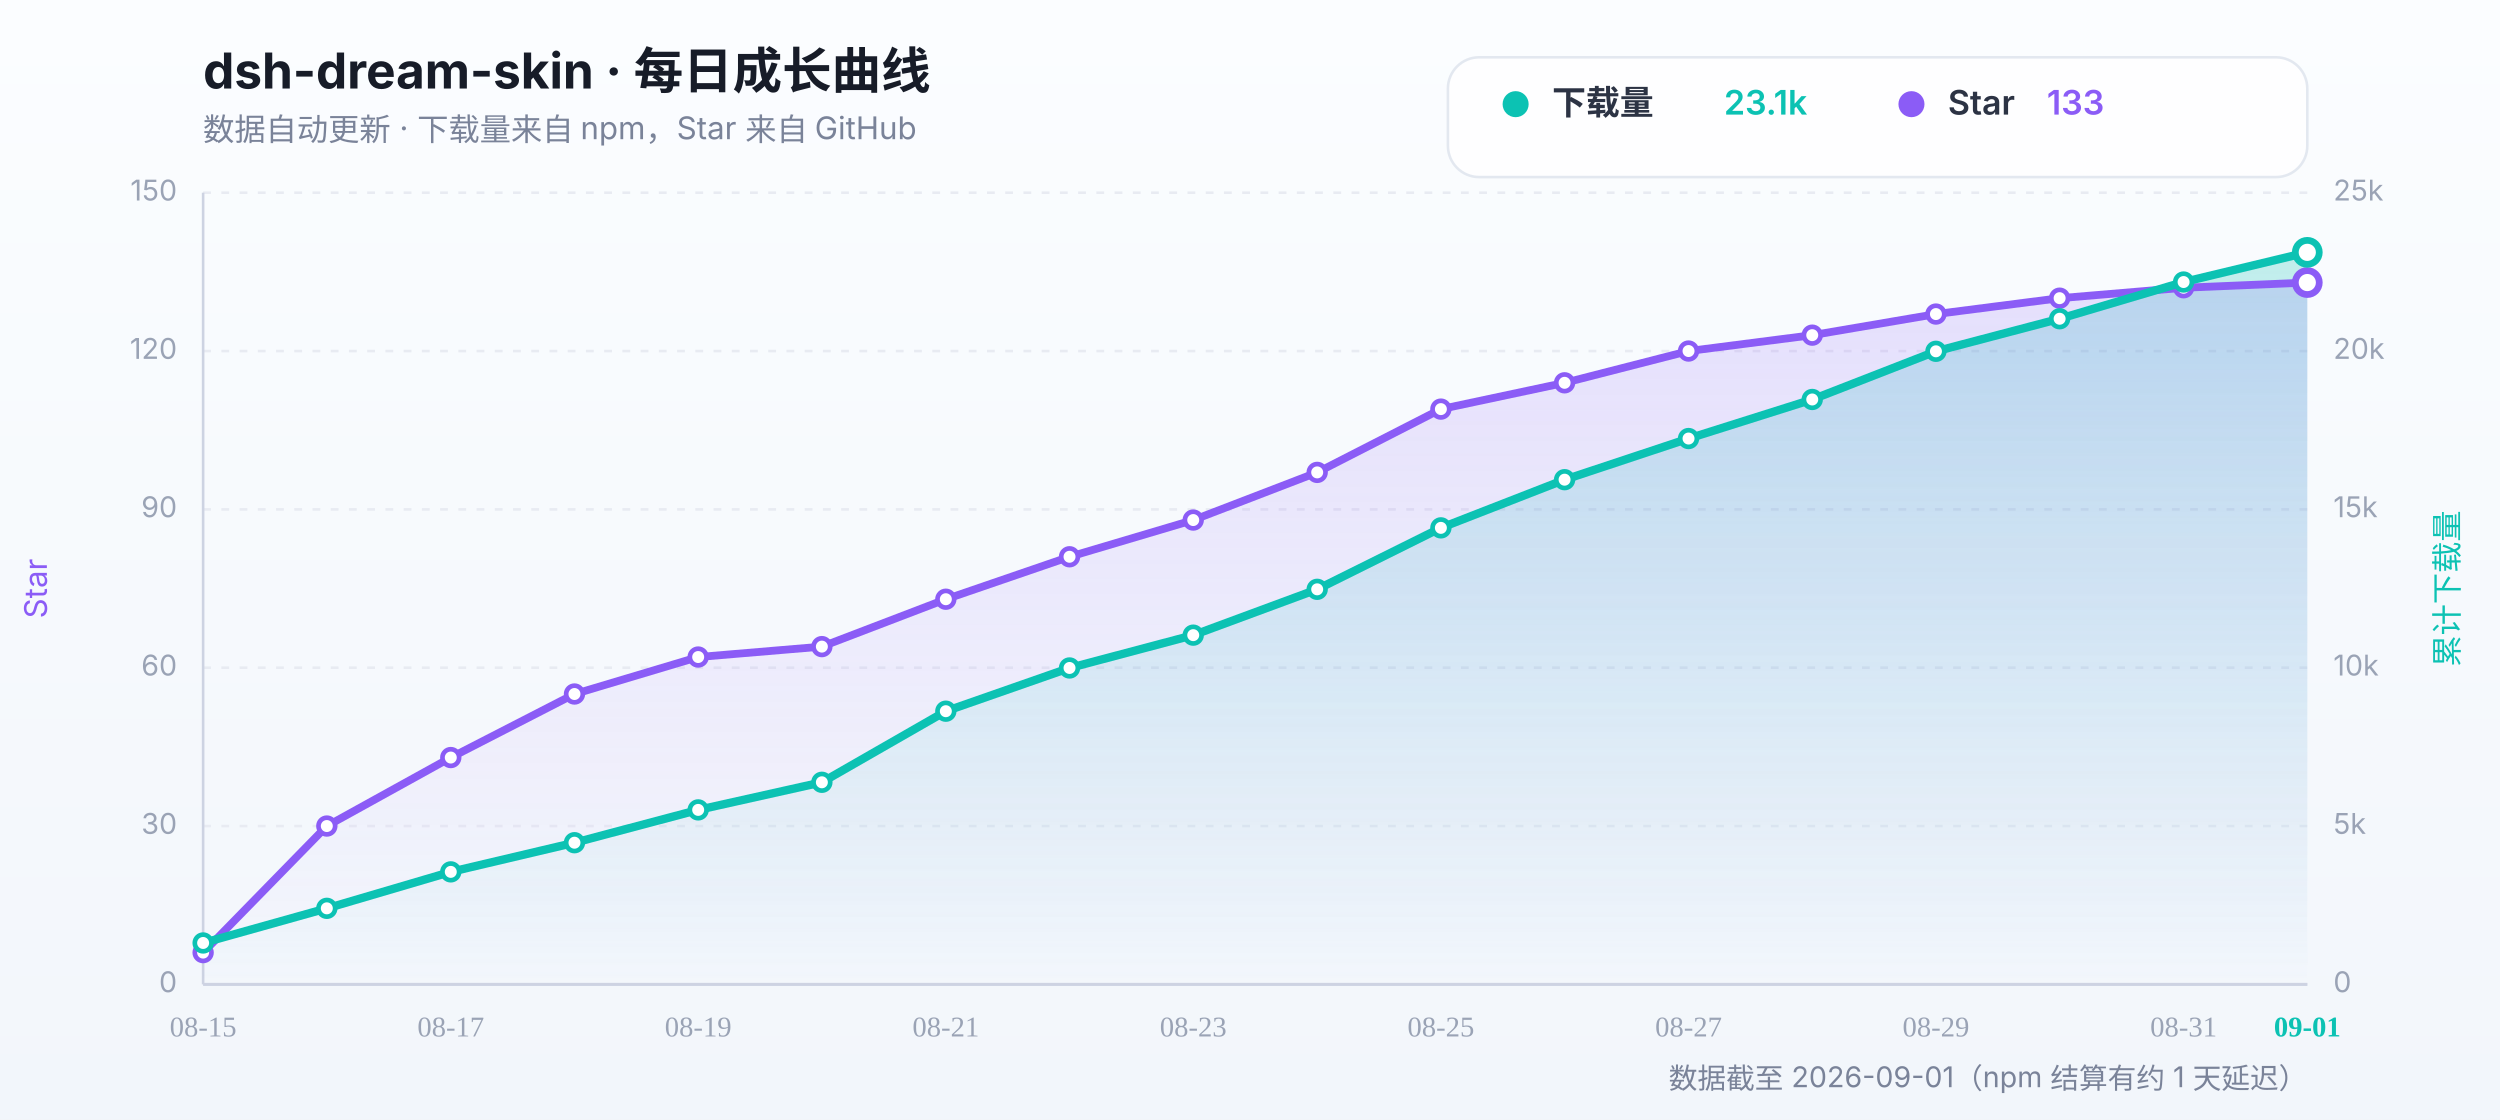
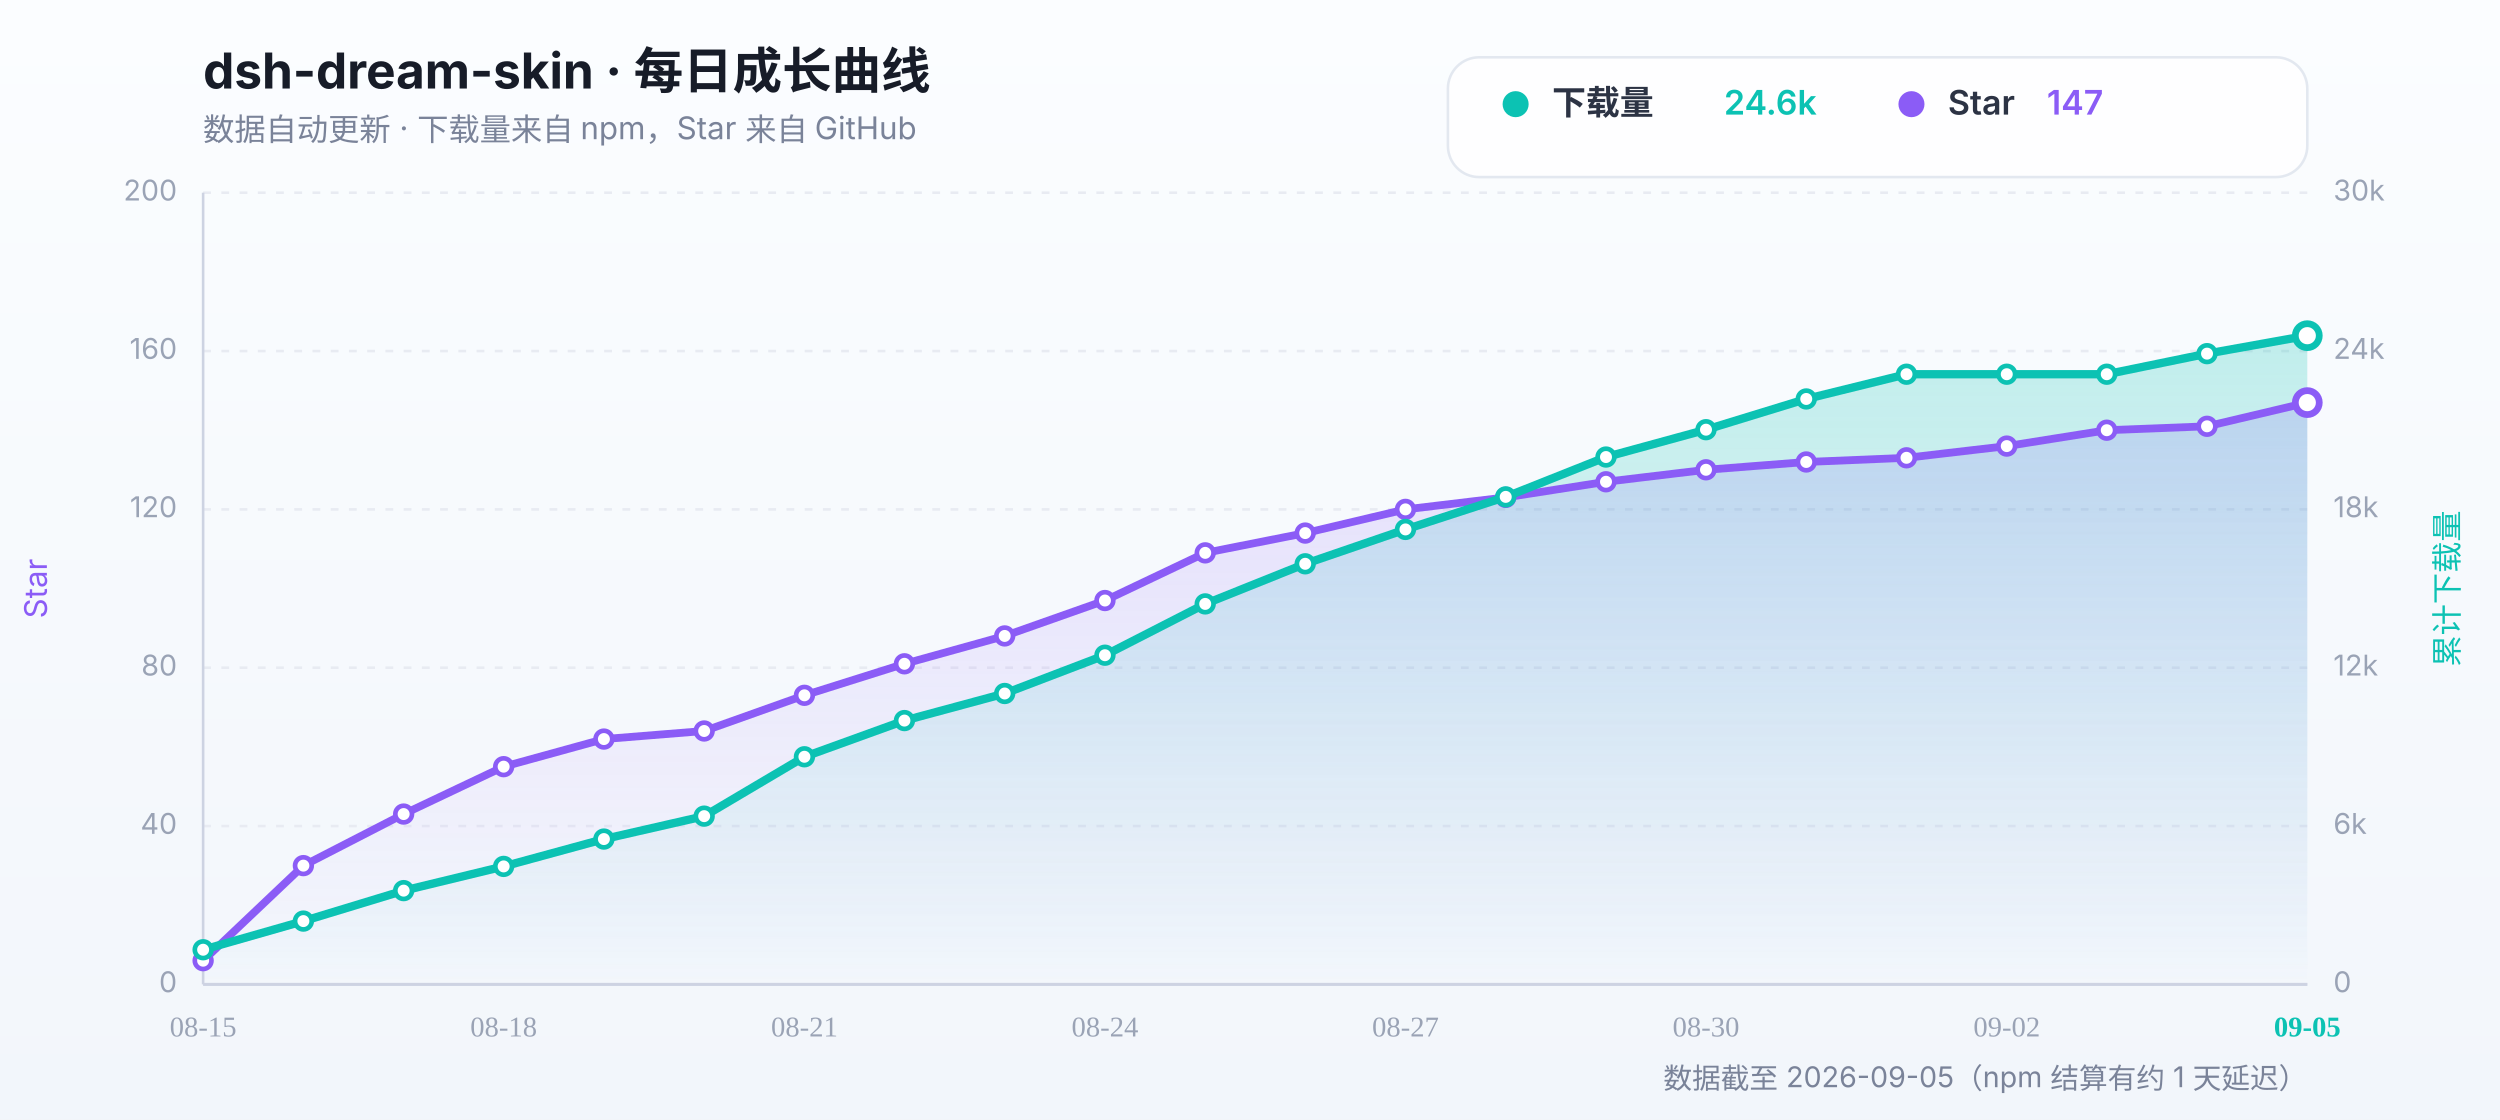
<svg xmlns="http://www.w3.org/2000/svg" width="960" height="430" viewBox="0 0 960 430" role="img" aria-label="dsh-dream-skin 每日 Star 与累计下载量双轴折线图">
  <defs>
    <linearGradient id="gradDl" x1="0" y1="0" x2="0" y2="1">
      <stop offset="0%" stop-color="#0cc2b3" stop-opacity="0.24" />
      <stop offset="100%" stop-color="#0cc2b3" stop-opacity="0" />
    </linearGradient>
    <linearGradient id="gradSt" x1="0" y1="0" x2="0" y2="1">
      <stop offset="0%" stop-color="#8b5cf6" stop-opacity="0.18" />
      <stop offset="100%" stop-color="#8b5cf6" stop-opacity="0" />
    </linearGradient>
    <linearGradient id="bgGrad" x1="0" y1="0" x2="0" y2="1">
      <stop offset="0%" stop-color="#fbfdff" />
      <stop offset="100%" stop-color="#f2f6fb" />
    </linearGradient>
  </defs>
  <rect width="960" height="430" fill="url(#bgGrad)" />
  <g font-family="system-ui,-apple-system,'Segoe UI',sans-serif">
    <text x="18" y="226" font-size="12" fill="#8b5cf6" transform="rotate(-90 18 226)" text-anchor="middle">Star</text>
    <text x="944" y="226" font-size="12" fill="#0cc2b3" transform="rotate(-90 944 226)" text-anchor="middle">累计下载量</text>
  </g>
  <text x="78" y="34" font-size="19" font-weight="700" fill="#171c28" font-family="system-ui,-apple-system,'Segoe UI',sans-serif">dsh-dream-skin · 每日成长曲线</text>
  <text x="78" y="54" font-size="12" fill="#7a8399" font-family="system-ui,-apple-system,'Segoe UI',sans-serif">数据自动更新 · 下载量来自 npm，Star 来自 GitHub</text>
  <g font-family="system-ui,-apple-system,'Segoe UI',sans-serif">
    <rect x="556" y="22" width="330" height="46" rx="12" fill="#ffffff" fill-opacity="0.72" stroke="#e3e8f0" stroke-width="1" />
    <circle cx="582" cy="40" r="5" fill="#0cc2b3" />
    <text x="596" y="44" font-size="13" font-weight="600" fill="#2c3344">下载量</text>
-     <text x="662" y="44" font-size="13" font-weight="600" fill="#0cc2b3">23.1k</text>
+     <text x="662" y="44" font-size="13" font-weight="600" fill="#0cc2b3">24.6k</text>
    <circle cx="734" cy="40" r="5" fill="#8b5cf6" />
    <text x="748" y="44" font-size="13" font-weight="600" fill="#2c3344">Star</text>
-     <text x="786" y="44" font-size="13" font-weight="600" fill="#8b5cf6">133</text>
+     <text x="786" y="44" font-size="13" font-weight="600" fill="#8b5cf6">147</text>
  </g>
  <line x1="78" y1="378.0" x2="886" y2="378.0" stroke="#d3d9e8" stroke-width="1.2" />
  <line x1="78" y1="317.2" x2="886" y2="317.2" stroke="#e8ebf2" stroke-width="1" stroke-dasharray="3 4" />
  <line x1="78" y1="256.4" x2="886" y2="256.4" stroke="#e8ebf2" stroke-width="1" stroke-dasharray="3 4" />
  <line x1="78" y1="195.6" x2="886" y2="195.6" stroke="#e8ebf2" stroke-width="1" stroke-dasharray="3 4" />
  <line x1="78" y1="134.8" x2="886" y2="134.8" stroke="#e8ebf2" stroke-width="1" stroke-dasharray="3 4" />
  <line x1="78" y1="74.0" x2="886" y2="74.0" stroke="#e8ebf2" stroke-width="1" stroke-dasharray="3 4" />
  <g font-family="system-ui,-apple-system,'Segoe UI',sans-serif">
    <text x="68" y="381.0" text-anchor="end" font-size="11" fill="#9aa3b5">0</text>
-     <text x="68" y="320.2" text-anchor="end" font-size="11" fill="#9aa3b5">30</text>
-     <text x="68" y="259.4" text-anchor="end" font-size="11" fill="#9aa3b5">60</text>
-     <text x="68" y="198.6" text-anchor="end" font-size="11" fill="#9aa3b5">90</text>
-     <text x="68" y="137.8" text-anchor="end" font-size="11" fill="#9aa3b5">120</text>
-     <text x="68" y="77.0" text-anchor="end" font-size="11" fill="#9aa3b5">150</text>
+     <text x="68" y="320.2" text-anchor="end" font-size="11" fill="#9aa3b5">40</text>
+     <text x="68" y="259.4" text-anchor="end" font-size="11" fill="#9aa3b5">80</text>
+     <text x="68" y="198.6" text-anchor="end" font-size="11" fill="#9aa3b5">120</text>
+     <text x="68" y="137.8" text-anchor="end" font-size="11" fill="#9aa3b5">160</text>
+     <text x="68" y="77.0" text-anchor="end" font-size="11" fill="#9aa3b5">200</text>
    <text x="896" y="381.0" text-anchor="start" font-size="11" fill="#9aa3b5">0</text>
-     <text x="896" y="320.2" text-anchor="start" font-size="11" fill="#9aa3b5">5k</text>
-     <text x="896" y="259.4" text-anchor="start" font-size="11" fill="#9aa3b5">10k</text>
-     <text x="896" y="198.6" text-anchor="start" font-size="11" fill="#9aa3b5">15k</text>
-     <text x="896" y="137.8" text-anchor="start" font-size="11" fill="#9aa3b5">20k</text>
-     <text x="896" y="77.0" text-anchor="start" font-size="11" fill="#9aa3b5">25k</text>
+     <text x="896" y="320.2" text-anchor="start" font-size="11" fill="#9aa3b5">6k</text>
+     <text x="896" y="259.4" text-anchor="start" font-size="11" fill="#9aa3b5">12k</text>
+     <text x="896" y="198.6" text-anchor="start" font-size="11" fill="#9aa3b5">18k</text>
+     <text x="896" y="137.8" text-anchor="start" font-size="11" fill="#9aa3b5">24k</text>
+     <text x="896" y="77.0" text-anchor="start" font-size="11" fill="#9aa3b5">30k</text>
  </g>
  <line x1="78" y1="74" x2="78" y2="378" stroke="#cdd3e2" stroke-width="1" />
  <line x1="78" y1="378" x2="886" y2="378" stroke="#cdd3e2" stroke-width="1" />
-   <path d="M 78.0 378.0 L 78.0 362.1 L 125.5 348.8 L 173.1 334.8 L 220.6 323.6 L 268.1 311.0 L 315.6 300.4 L 363.2 273.1 L 410.7 256.5 L 458.2 243.9 L 505.8 226.3 L 553.3 202.7 L 600.8 184.2 L 648.4 168.4 L 695.9 153.4 L 743.4 134.9 L 790.9 122.4 L 838.5 108.3 L 886.0 96.9 L 886.0 378.0 Z" fill="url(#gradDl)" stroke="none" />
-   <path d="M 78.0 378.0 L 78.0 365.8 L 125.5 317.2 L 173.1 290.9 L 220.6 266.5 L 268.1 252.3 L 315.6 248.3 L 363.2 230.1 L 410.7 213.8 L 458.2 199.7 L 505.8 181.4 L 553.3 157.1 L 600.8 147.0 L 648.4 134.8 L 695.9 128.7 L 743.4 120.6 L 790.9 114.5 L 838.5 110.5 L 886.0 108.5 L 886.0 378.0 Z" fill="url(#gradSt)" stroke="none" />
-   <polyline points="78.0,365.8 125.5,317.2 173.1,290.9 220.6,266.5 268.1,252.3 315.6,248.3 363.2,230.1 410.7,213.8 458.2,199.7 505.8,181.4 553.3,157.1 600.8,147.0 648.4,134.8 695.9,128.7 743.4,120.6 790.9,114.5 838.5,110.5 886.0,108.5" fill="none" stroke="#8b5cf6" stroke-width="3" stroke-linecap="round" stroke-linejoin="round" />
-   <circle cx="78.0" cy="365.8" r="3.2" fill="#ffffff" stroke="#8b5cf6" stroke-width="1.8" />
-   <circle cx="125.5" cy="317.2" r="3.2" fill="#ffffff" stroke="#8b5cf6" stroke-width="1.8" />
-   <circle cx="173.1" cy="290.9" r="3.2" fill="#ffffff" stroke="#8b5cf6" stroke-width="1.8" />
-   <circle cx="220.6" cy="266.5" r="3.2" fill="#ffffff" stroke="#8b5cf6" stroke-width="1.8" />
-   <circle cx="268.1" cy="252.3" r="3.2" fill="#ffffff" stroke="#8b5cf6" stroke-width="1.8" />
-   <circle cx="315.6" cy="248.3" r="3.2" fill="#ffffff" stroke="#8b5cf6" stroke-width="1.8" />
-   <circle cx="363.2" cy="230.1" r="3.2" fill="#ffffff" stroke="#8b5cf6" stroke-width="1.8" />
-   <circle cx="410.7" cy="213.8" r="3.2" fill="#ffffff" stroke="#8b5cf6" stroke-width="1.8" />
-   <circle cx="458.2" cy="199.7" r="3.2" fill="#ffffff" stroke="#8b5cf6" stroke-width="1.8" />
-   <circle cx="505.8" cy="181.4" r="3.2" fill="#ffffff" stroke="#8b5cf6" stroke-width="1.8" />
-   <circle cx="553.3" cy="157.1" r="3.2" fill="#ffffff" stroke="#8b5cf6" stroke-width="1.8" />
-   <circle cx="600.8" cy="147.0" r="3.2" fill="#ffffff" stroke="#8b5cf6" stroke-width="1.8" />
-   <circle cx="648.4" cy="134.8" r="3.2" fill="#ffffff" stroke="#8b5cf6" stroke-width="1.8" />
-   <circle cx="695.9" cy="128.7" r="3.2" fill="#ffffff" stroke="#8b5cf6" stroke-width="1.8" />
-   <circle cx="743.4" cy="120.6" r="3.2" fill="#ffffff" stroke="#8b5cf6" stroke-width="1.8" />
-   <circle cx="790.9" cy="114.5" r="3.2" fill="#ffffff" stroke="#8b5cf6" stroke-width="1.8" />
-   <circle cx="838.5" cy="110.5" r="3.2" fill="#ffffff" stroke="#8b5cf6" stroke-width="1.8" />
-   <circle cx="886.0" cy="108.5" r="4.6" fill="#ffffff" stroke="#8b5cf6" stroke-width="2.6" />
-   <polyline points="78.0,362.1 125.5,348.8 173.1,334.8 220.6,323.6 268.1,311.0 315.6,300.4 363.2,273.1 410.7,256.5 458.2,243.9 505.8,226.3 553.3,202.7 600.8,184.2 648.4,168.4 695.9,153.4 743.4,134.9 790.9,122.4 838.5,108.3 886.0,96.9" fill="none" stroke="#0cc2b3" stroke-width="3.2" stroke-linecap="round" stroke-linejoin="round" />
-   <circle cx="78.0" cy="362.1" r="3.2" fill="#ffffff" stroke="#0cc2b3" stroke-width="1.8" />
-   <circle cx="125.5" cy="348.8" r="3.2" fill="#ffffff" stroke="#0cc2b3" stroke-width="1.8" />
-   <circle cx="173.1" cy="334.8" r="3.2" fill="#ffffff" stroke="#0cc2b3" stroke-width="1.8" />
-   <circle cx="220.6" cy="323.6" r="3.2" fill="#ffffff" stroke="#0cc2b3" stroke-width="1.8" />
-   <circle cx="268.1" cy="311.0" r="3.2" fill="#ffffff" stroke="#0cc2b3" stroke-width="1.8" />
-   <circle cx="315.6" cy="300.4" r="3.2" fill="#ffffff" stroke="#0cc2b3" stroke-width="1.8" />
-   <circle cx="363.2" cy="273.1" r="3.2" fill="#ffffff" stroke="#0cc2b3" stroke-width="1.8" />
-   <circle cx="410.7" cy="256.5" r="3.2" fill="#ffffff" stroke="#0cc2b3" stroke-width="1.8" />
-   <circle cx="458.2" cy="243.9" r="3.2" fill="#ffffff" stroke="#0cc2b3" stroke-width="1.8" />
-   <circle cx="505.8" cy="226.3" r="3.2" fill="#ffffff" stroke="#0cc2b3" stroke-width="1.8" />
-   <circle cx="553.3" cy="202.7" r="3.2" fill="#ffffff" stroke="#0cc2b3" stroke-width="1.8" />
-   <circle cx="600.8" cy="184.2" r="3.2" fill="#ffffff" stroke="#0cc2b3" stroke-width="1.8" />
-   <circle cx="648.4" cy="168.4" r="3.2" fill="#ffffff" stroke="#0cc2b3" stroke-width="1.8" />
-   <circle cx="695.9" cy="153.4" r="3.2" fill="#ffffff" stroke="#0cc2b3" stroke-width="1.8" />
-   <circle cx="743.4" cy="134.9" r="3.2" fill="#ffffff" stroke="#0cc2b3" stroke-width="1.8" />
-   <circle cx="790.9" cy="122.4" r="3.2" fill="#ffffff" stroke="#0cc2b3" stroke-width="1.8" />
-   <circle cx="838.5" cy="108.3" r="3.2" fill="#ffffff" stroke="#0cc2b3" stroke-width="1.8" />
-   <circle cx="886.0" cy="96.9" r="4.6" fill="#ffffff" stroke="#0cc2b3" stroke-width="2.6" />
+   <path d="M 78.0 378.0 L 78.0 364.7 L 116.5 353.7 L 155.0 342.0 L 193.4 332.7 L 231.9 322.2 L 270.4 313.4 L 308.9 290.6 L 347.3 276.7 L 385.8 266.3 L 424.3 251.6 L 462.8 231.9 L 501.2 216.5 L 539.7 203.3 L 578.2 190.8 L 616.7 175.5 L 655.1 165.0 L 693.6 153.2 L 732.1 143.7 L 770.6 143.7 L 809.0 143.7 L 847.5 135.8 L 886.0 128.9 L 886.0 378.0 Z" fill="url(#gradDl)" stroke="none" />
+   <path d="M 78.0 378.0 L 78.0 368.9 L 116.5 332.4 L 155.0 312.6 L 193.4 294.4 L 231.9 283.8 L 270.4 280.7 L 308.9 267.0 L 347.3 254.9 L 385.8 244.2 L 424.3 230.6 L 462.8 212.3 L 501.2 204.7 L 539.7 195.6 L 578.2 191.0 L 616.7 185.0 L 655.1 180.4 L 693.6 177.4 L 732.1 175.8 L 770.6 171.3 L 809.0 165.2 L 847.5 163.7 L 886.0 154.6 L 886.0 378.0 Z" fill="url(#gradSt)" stroke="none" />
+   <polyline points="78.0,368.9 116.5,332.4 155.0,312.6 193.4,294.4 231.9,283.8 270.4,280.7 308.9,267.0 347.3,254.9 385.8,244.2 424.3,230.6 462.8,212.3 501.2,204.7 539.7,195.6 578.2,191.0 616.7,185.0 655.1,180.4 693.6,177.4 732.1,175.8 770.6,171.3 809.0,165.2 847.5,163.7 886.0,154.6" fill="none" stroke="#8b5cf6" stroke-width="3" stroke-linecap="round" stroke-linejoin="round" />
+   <circle cx="78.0" cy="368.9" r="3.2" fill="#ffffff" stroke="#8b5cf6" stroke-width="1.8" />
+   <circle cx="116.5" cy="332.4" r="3.2" fill="#ffffff" stroke="#8b5cf6" stroke-width="1.8" />
+   <circle cx="155.0" cy="312.6" r="3.2" fill="#ffffff" stroke="#8b5cf6" stroke-width="1.8" />
+   <circle cx="193.4" cy="294.4" r="3.2" fill="#ffffff" stroke="#8b5cf6" stroke-width="1.8" />
+   <circle cx="231.9" cy="283.8" r="3.2" fill="#ffffff" stroke="#8b5cf6" stroke-width="1.8" />
+   <circle cx="270.4" cy="280.7" r="3.2" fill="#ffffff" stroke="#8b5cf6" stroke-width="1.8" />
+   <circle cx="308.9" cy="267.0" r="3.2" fill="#ffffff" stroke="#8b5cf6" stroke-width="1.8" />
+   <circle cx="347.3" cy="254.9" r="3.2" fill="#ffffff" stroke="#8b5cf6" stroke-width="1.8" />
+   <circle cx="385.8" cy="244.2" r="3.2" fill="#ffffff" stroke="#8b5cf6" stroke-width="1.8" />
+   <circle cx="424.3" cy="230.6" r="3.2" fill="#ffffff" stroke="#8b5cf6" stroke-width="1.8" />
+   <circle cx="462.8" cy="212.3" r="3.2" fill="#ffffff" stroke="#8b5cf6" stroke-width="1.8" />
+   <circle cx="501.2" cy="204.7" r="3.2" fill="#ffffff" stroke="#8b5cf6" stroke-width="1.8" />
+   <circle cx="539.7" cy="195.6" r="3.2" fill="#ffffff" stroke="#8b5cf6" stroke-width="1.8" />
+   <circle cx="578.2" cy="191.0" r="3.2" fill="#ffffff" stroke="#8b5cf6" stroke-width="1.8" />
+   <circle cx="616.7" cy="185.0" r="3.2" fill="#ffffff" stroke="#8b5cf6" stroke-width="1.8" />
+   <circle cx="655.1" cy="180.4" r="3.2" fill="#ffffff" stroke="#8b5cf6" stroke-width="1.8" />
+   <circle cx="693.6" cy="177.4" r="3.2" fill="#ffffff" stroke="#8b5cf6" stroke-width="1.8" />
+   <circle cx="732.1" cy="175.8" r="3.2" fill="#ffffff" stroke="#8b5cf6" stroke-width="1.8" />
+   <circle cx="770.6" cy="171.3" r="3.2" fill="#ffffff" stroke="#8b5cf6" stroke-width="1.8" />
+   <circle cx="809.0" cy="165.2" r="3.2" fill="#ffffff" stroke="#8b5cf6" stroke-width="1.8" />
+   <circle cx="847.5" cy="163.7" r="3.2" fill="#ffffff" stroke="#8b5cf6" stroke-width="1.8" />
+   <circle cx="886.0" cy="154.6" r="4.6" fill="#ffffff" stroke="#8b5cf6" stroke-width="2.6" />
+   <polyline points="78.0,364.7 116.5,353.7 155.0,342.0 193.4,332.7 231.9,322.2 270.4,313.4 308.9,290.6 347.3,276.7 385.8,266.3 424.3,251.6 462.8,231.9 501.2,216.5 539.7,203.3 578.2,190.8 616.7,175.5 655.1,165.0 693.6,153.2 732.1,143.7 770.6,143.7 809.0,143.7 847.5,135.8 886.0,128.9" fill="none" stroke="#0cc2b3" stroke-width="3.2" stroke-linecap="round" stroke-linejoin="round" />
+   <circle cx="78.0" cy="364.7" r="3.2" fill="#ffffff" stroke="#0cc2b3" stroke-width="1.8" />
+   <circle cx="116.5" cy="353.7" r="3.2" fill="#ffffff" stroke="#0cc2b3" stroke-width="1.8" />
+   <circle cx="155.0" cy="342.0" r="3.2" fill="#ffffff" stroke="#0cc2b3" stroke-width="1.8" />
+   <circle cx="193.4" cy="332.7" r="3.2" fill="#ffffff" stroke="#0cc2b3" stroke-width="1.8" />
+   <circle cx="231.9" cy="322.2" r="3.2" fill="#ffffff" stroke="#0cc2b3" stroke-width="1.8" />
+   <circle cx="270.4" cy="313.4" r="3.2" fill="#ffffff" stroke="#0cc2b3" stroke-width="1.8" />
+   <circle cx="308.9" cy="290.6" r="3.2" fill="#ffffff" stroke="#0cc2b3" stroke-width="1.8" />
+   <circle cx="347.3" cy="276.7" r="3.2" fill="#ffffff" stroke="#0cc2b3" stroke-width="1.8" />
+   <circle cx="385.8" cy="266.3" r="3.2" fill="#ffffff" stroke="#0cc2b3" stroke-width="1.8" />
+   <circle cx="424.3" cy="251.6" r="3.2" fill="#ffffff" stroke="#0cc2b3" stroke-width="1.8" />
+   <circle cx="462.8" cy="231.9" r="3.2" fill="#ffffff" stroke="#0cc2b3" stroke-width="1.8" />
+   <circle cx="501.2" cy="216.5" r="3.2" fill="#ffffff" stroke="#0cc2b3" stroke-width="1.8" />
+   <circle cx="539.7" cy="203.3" r="3.2" fill="#ffffff" stroke="#0cc2b3" stroke-width="1.8" />
+   <circle cx="578.2" cy="190.8" r="3.2" fill="#ffffff" stroke="#0cc2b3" stroke-width="1.8" />
+   <circle cx="616.7" cy="175.5" r="3.2" fill="#ffffff" stroke="#0cc2b3" stroke-width="1.8" />
+   <circle cx="655.1" cy="165.0" r="3.2" fill="#ffffff" stroke="#0cc2b3" stroke-width="1.8" />
+   <circle cx="693.6" cy="153.2" r="3.2" fill="#ffffff" stroke="#0cc2b3" stroke-width="1.8" />
+   <circle cx="732.1" cy="143.7" r="3.2" fill="#ffffff" stroke="#0cc2b3" stroke-width="1.8" />
+   <circle cx="770.6" cy="143.7" r="3.2" fill="#ffffff" stroke="#0cc2b3" stroke-width="1.8" />
+   <circle cx="809.0" cy="143.7" r="3.2" fill="#ffffff" stroke="#0cc2b3" stroke-width="1.8" />
+   <circle cx="847.5" cy="135.8" r="3.2" fill="#ffffff" stroke="#0cc2b3" stroke-width="1.8" />
+   <circle cx="886.0" cy="128.9" r="4.6" fill="#ffffff" stroke="#0cc2b3" stroke-width="2.6" />
  <text x="78.0" y="398" text-anchor="middle" font-size="11" fill="#9aa3b5">08-15</text>
-   <text x="173.1" y="398" text-anchor="middle" font-size="11" fill="#9aa3b5">08-17</text>
-   <text x="268.1" y="398" text-anchor="middle" font-size="11" fill="#9aa3b5">08-19</text>
-   <text x="363.2" y="398" text-anchor="middle" font-size="11" fill="#9aa3b5">08-21</text>
-   <text x="458.2" y="398" text-anchor="middle" font-size="11" fill="#9aa3b5">08-23</text>
-   <text x="553.3" y="398" text-anchor="middle" font-size="11" fill="#9aa3b5">08-25</text>
-   <text x="648.4" y="398" text-anchor="middle" font-size="11" fill="#9aa3b5">08-27</text>
-   <text x="743.4" y="398" text-anchor="middle" font-size="11" fill="#9aa3b5">08-29</text>
-   <text x="838.5" y="398" text-anchor="middle" font-size="11" fill="#9aa3b5">08-31</text>
-   <text x="886.0" y="398" text-anchor="middle" font-size="11" fill="#0cc2b3" font-weight="600">09-01</text>
-   <text x="886" y="418" text-anchor="end" font-size="11" fill="#7a8399" font-family="system-ui,-apple-system,'Segoe UI',sans-serif">数据截至 2026-09-01（npm 结算有约 1 天延迟）</text>
+   <text x="193.4" y="398" text-anchor="middle" font-size="11" fill="#9aa3b5">08-18</text>
+   <text x="308.9" y="398" text-anchor="middle" font-size="11" fill="#9aa3b5">08-21</text>
+   <text x="424.3" y="398" text-anchor="middle" font-size="11" fill="#9aa3b5">08-24</text>
+   <text x="539.7" y="398" text-anchor="middle" font-size="11" fill="#9aa3b5">08-27</text>
+   <text x="655.1" y="398" text-anchor="middle" font-size="11" fill="#9aa3b5">08-30</text>
+   <text x="770.6" y="398" text-anchor="middle" font-size="11" fill="#9aa3b5">09-02</text>
+   <text x="886.0" y="398" text-anchor="middle" font-size="11" fill="#0cc2b3" font-weight="600">09-05</text>
+   <text x="886" y="418" text-anchor="end" font-size="11" fill="#7a8399" font-family="system-ui,-apple-system,'Segoe UI',sans-serif">数据截至 2026-09-05（npm 结算有约 1 天延迟）</text>
</svg>
